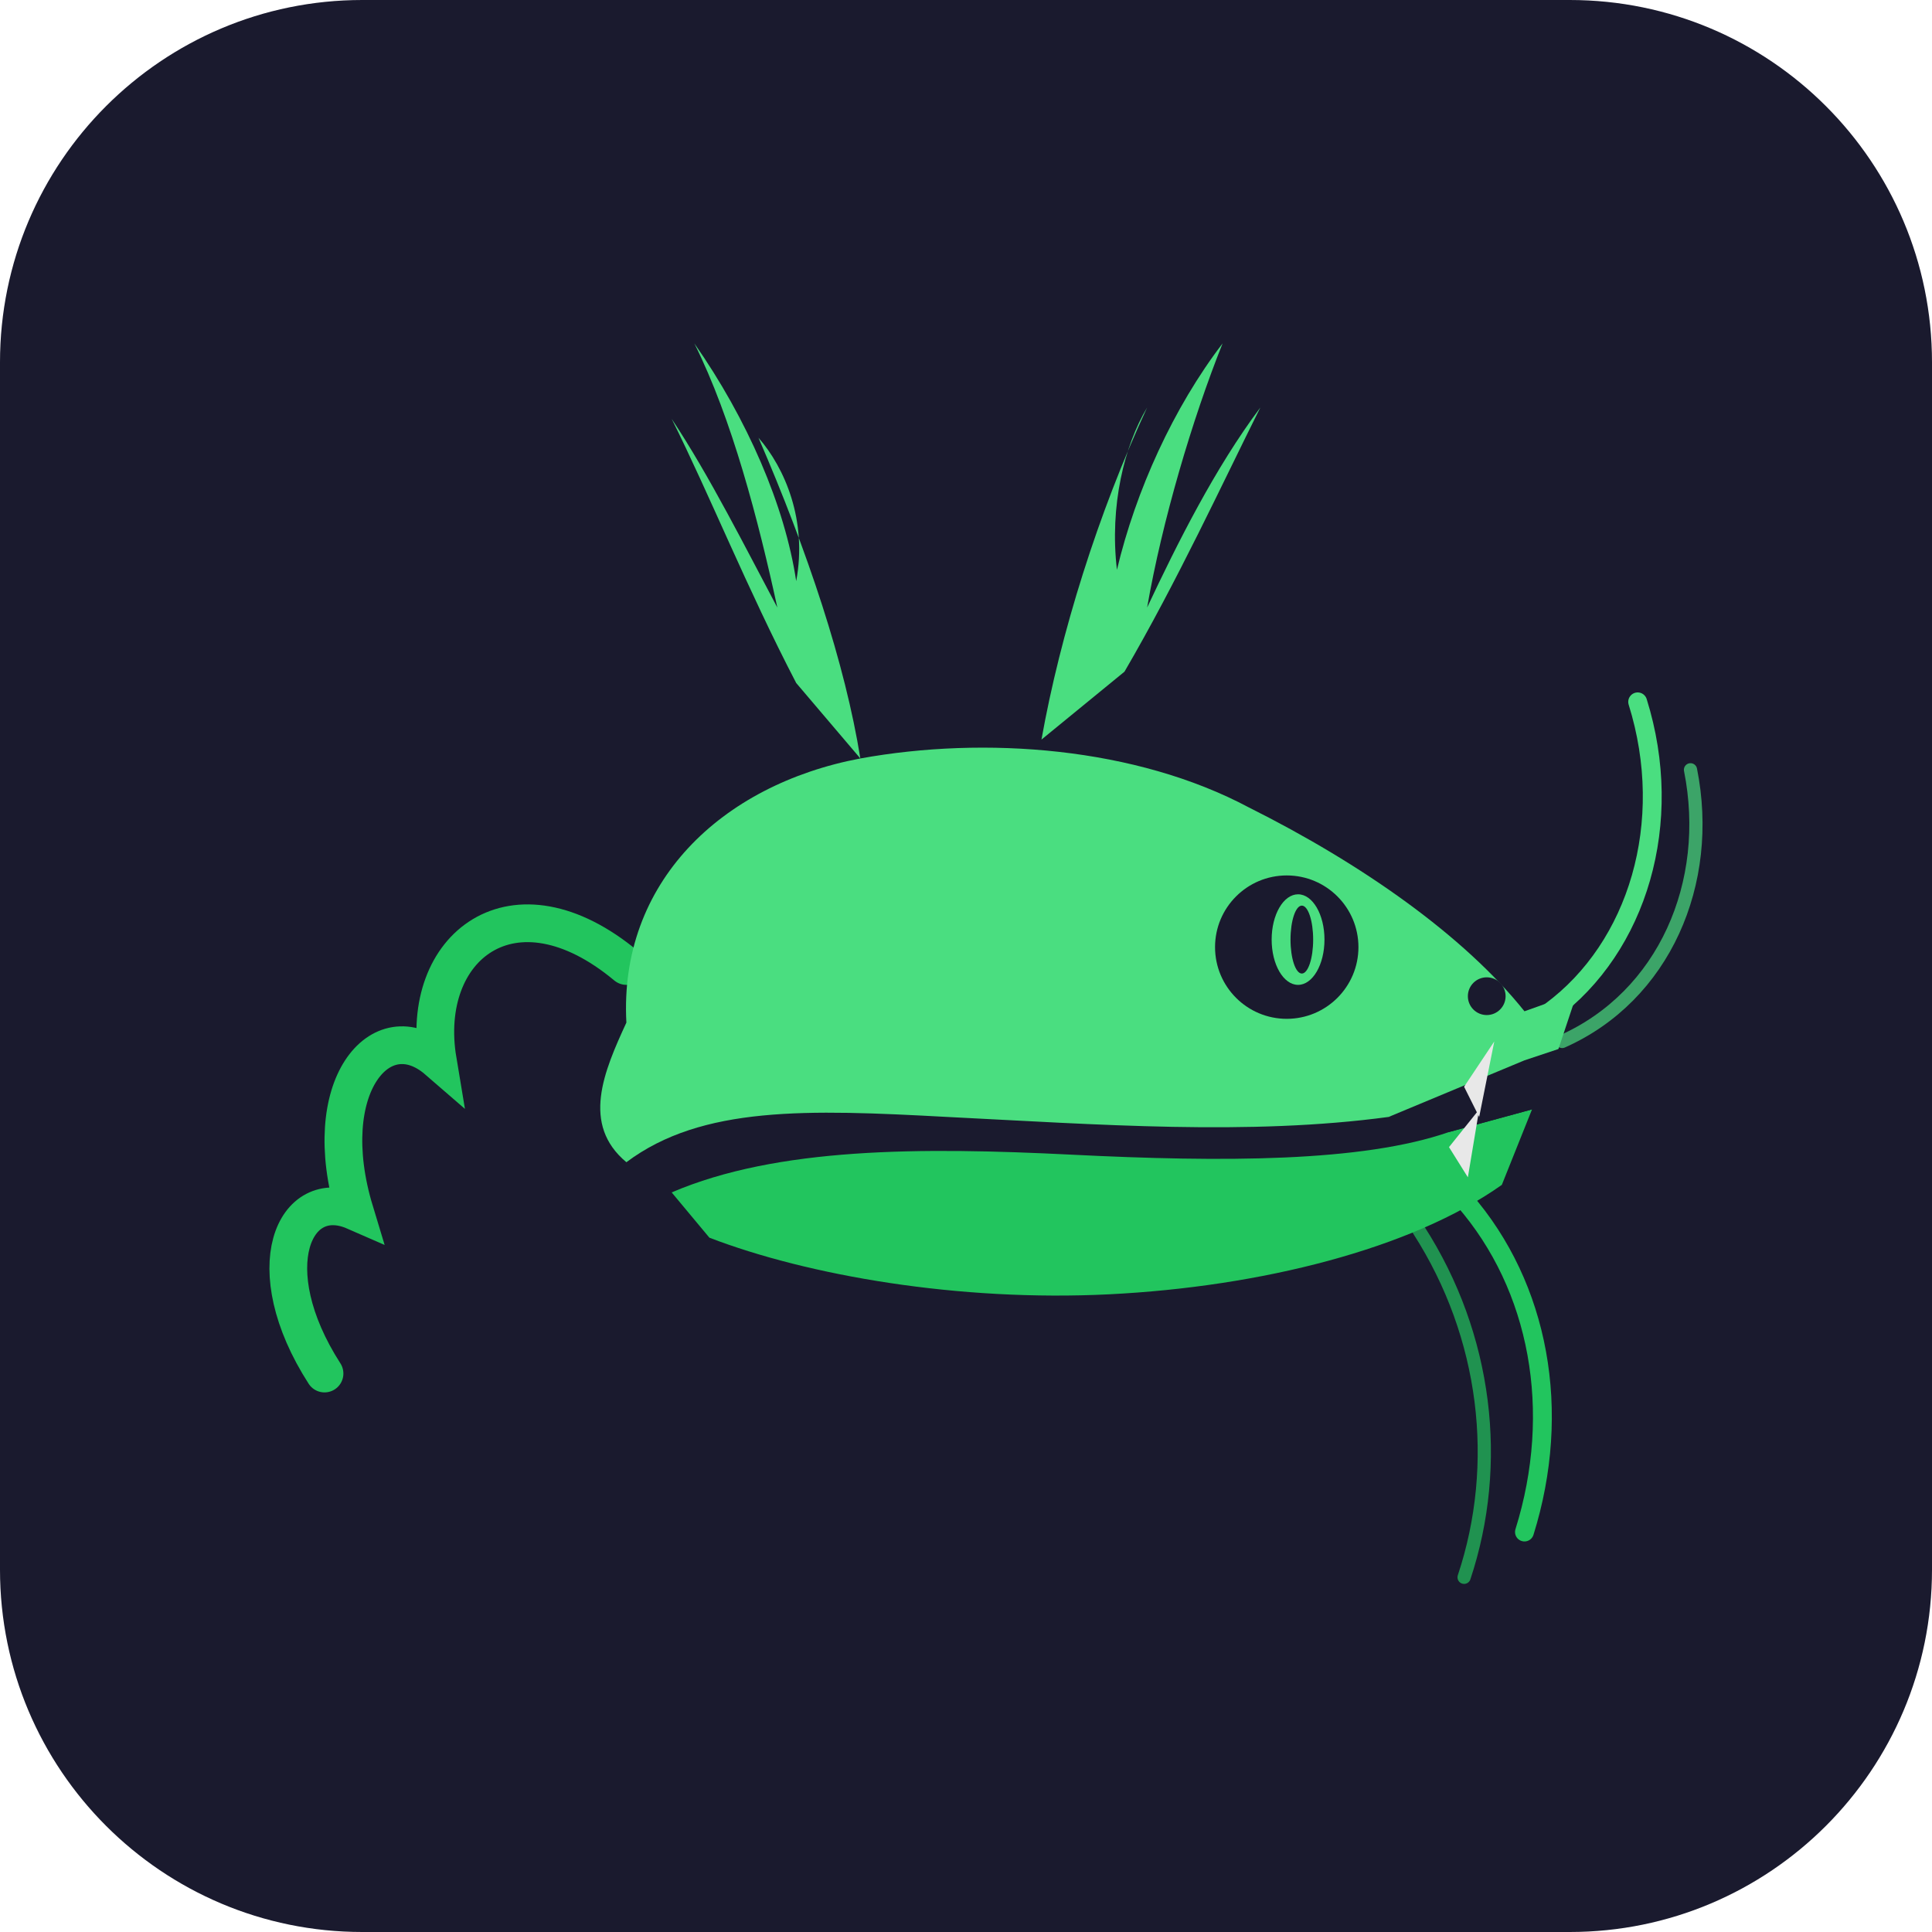
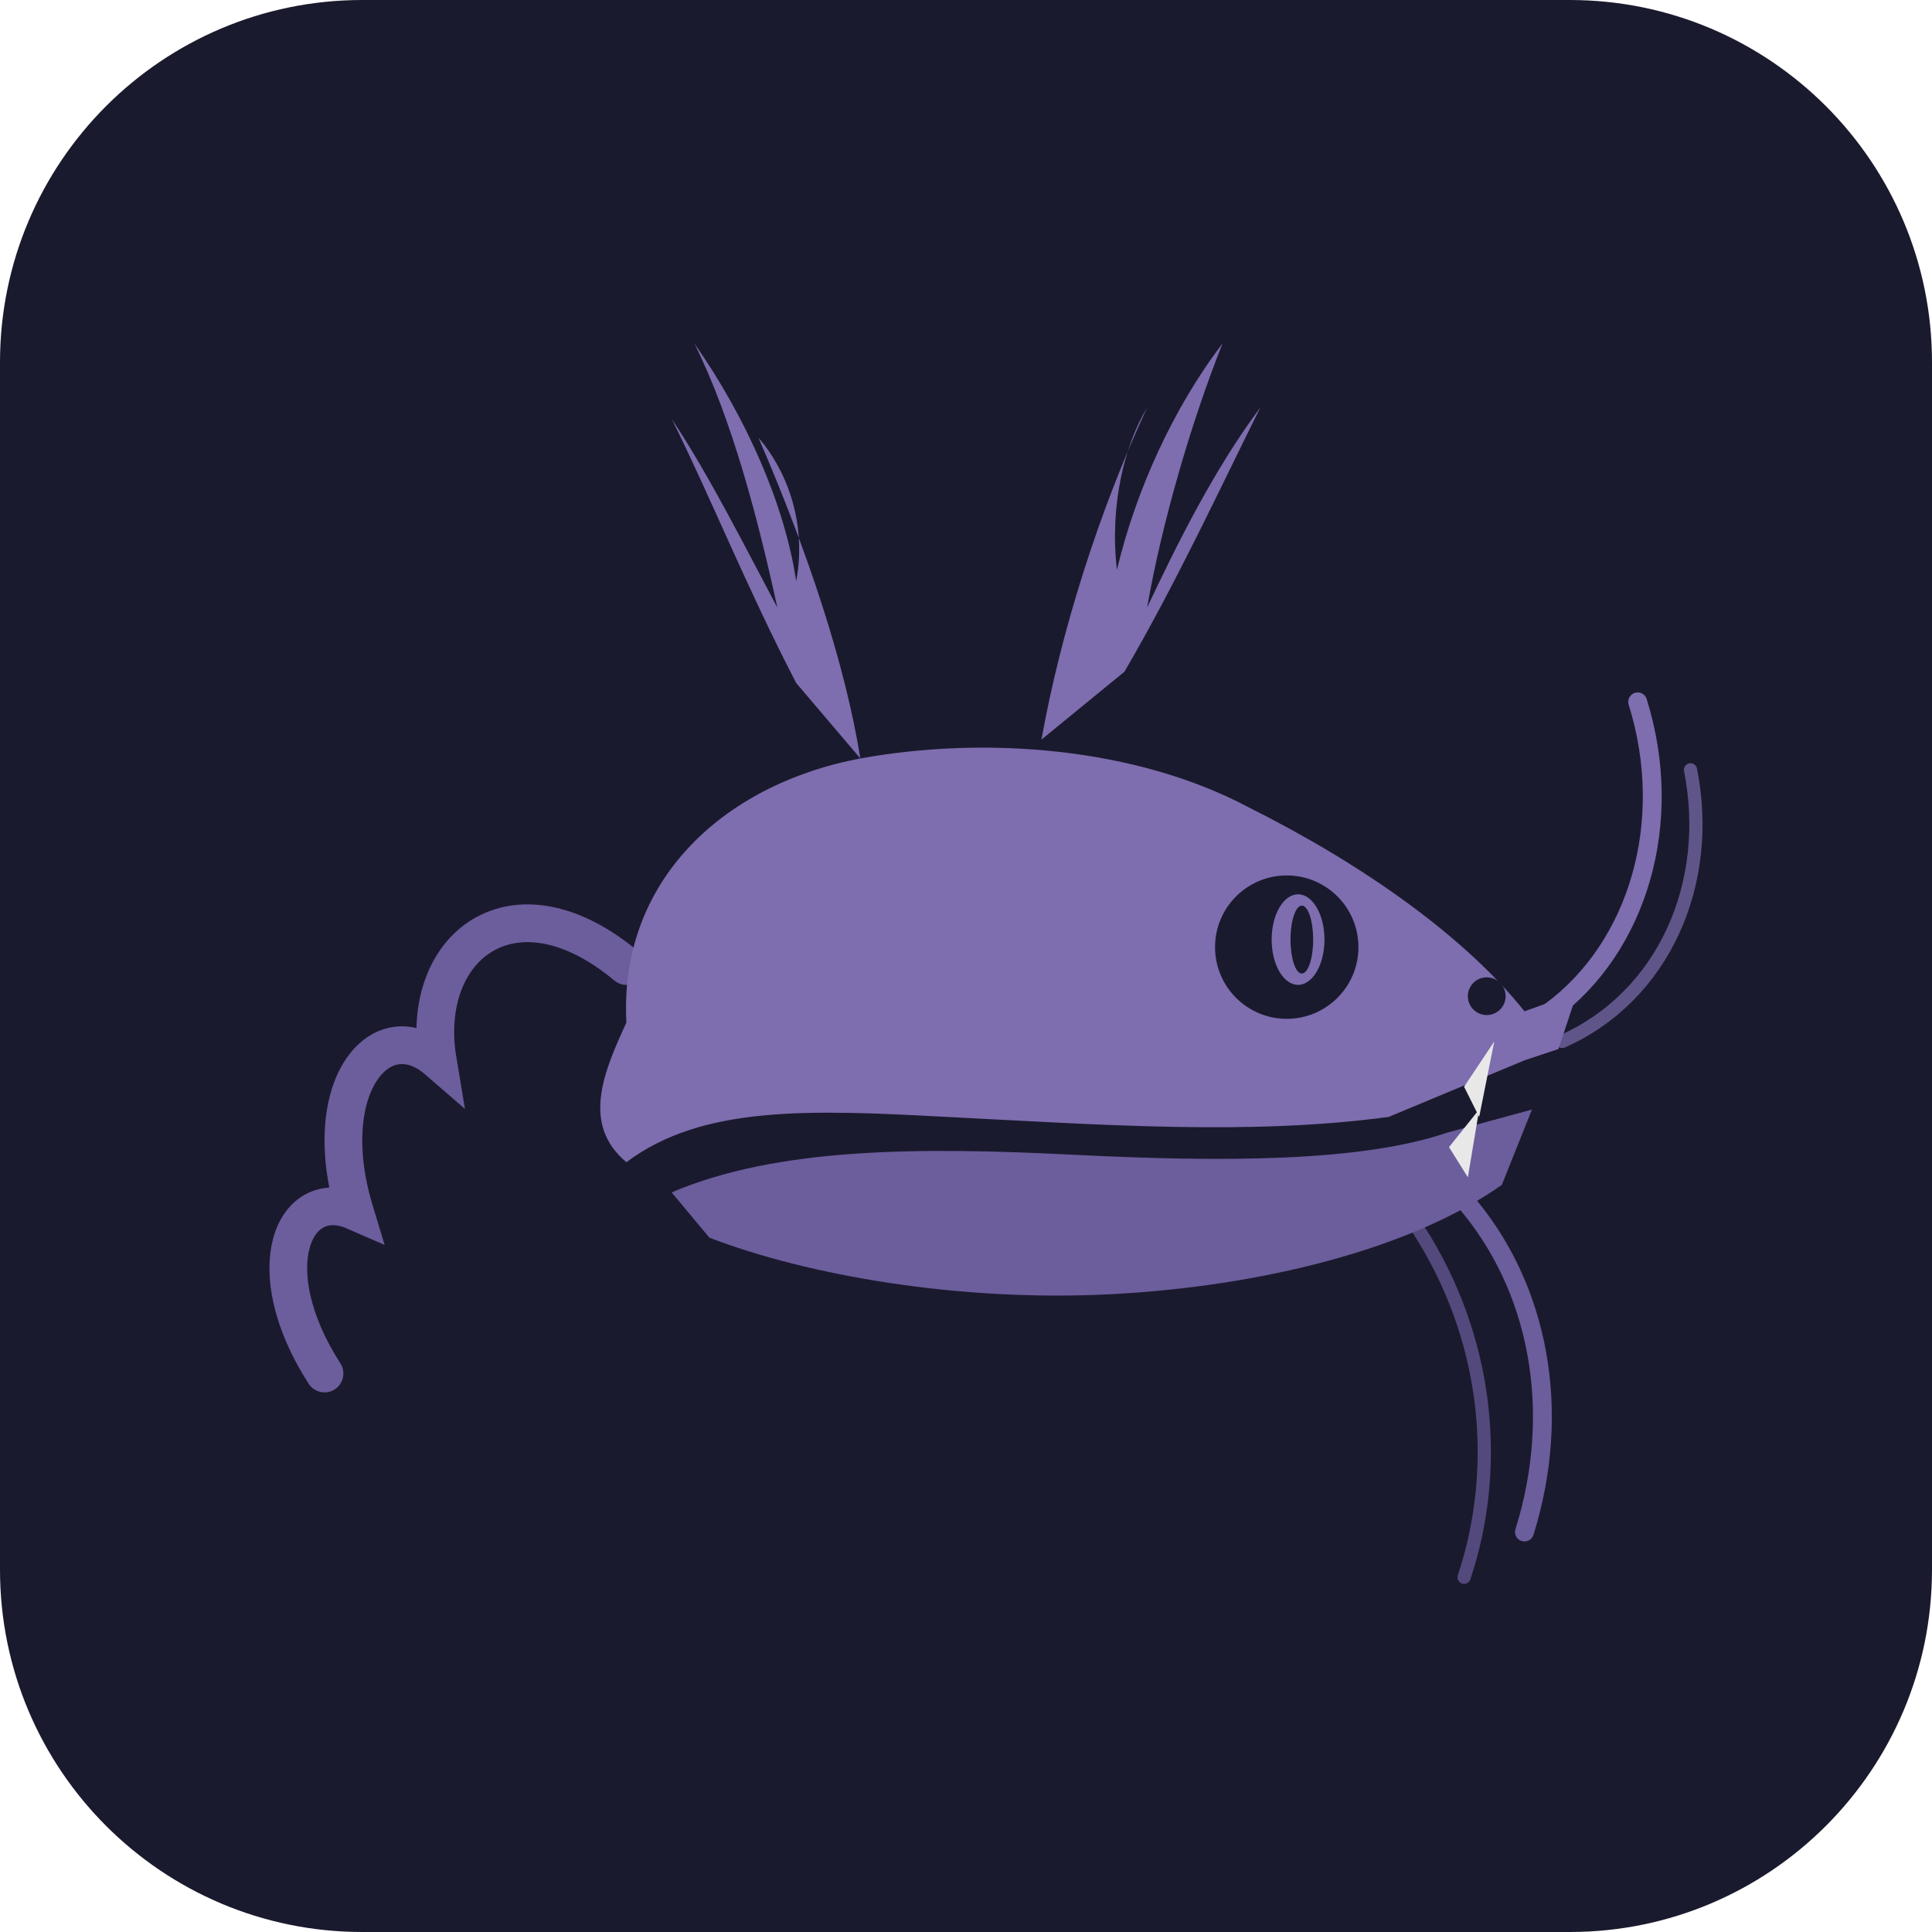
<svg xmlns="http://www.w3.org/2000/svg" viewBox="0 0 512 512">
  <rect width="512" height="512" rx="96" fill="#1a1a2e" />
  <g transform="translate(36, 56)">
-     <path d="M 130 200 C 100 175, 75 195, 80 225 C 65 212, 48 232, 58 265 C 42 258, 32 280, 50 308" fill="none" stroke="#22c55e" stroke-width="10" stroke-linecap="round" />
-     <path fill="#4ade80" d="       M 130 215       C 128 178, 155 152, 192 145       C 225 139, 265 142, 295 158       C 325 173, 352 192, 368 212       L 382 207       L 377 222       C 368 232, 350 238, 332 240       C 295 245, 255 242, 215 240       C 178 238, 150 237, 130 252       C 118 242, 124 228, 130 215       Z     " />
-     <path fill="#22c55e" d="       M 142 260       C 170 248, 208 248, 248 250       C 288 252, 325 252, 348 244       L 370 238       L 362 258       C 338 275, 298 285, 258 287       C 218 289, 178 282, 152 272       Z     " />
+     <path d="M 130 200 C 100 175, 75 195, 80 225 C 65 212, 48 232, 58 265 C 42 258, 32 280, 50 308" fill="none" stroke="#6C5D9D" stroke-width="10" stroke-linecap="round" />
+     <path fill="#7E6DAF" d="       M 130 215       C 128 178, 155 152, 192 145       C 225 139, 265 142, 295 158       C 325 173, 352 192, 368 212       L 382 207       L 377 222       C 368 232, 350 238, 332 240       C 295 245, 255 242, 215 240       C 178 238, 150 237, 130 252       C 118 242, 124 228, 130 215       Z     " />
+     <path fill="#6C5D9D" d="       M 142 260       C 170 248, 208 248, 248 250       C 288 252, 325 252, 348 244       L 370 238       L 362 258       C 338 275, 298 285, 258 287       C 218 289, 178 282, 152 272       Z     " />
    <path fill="#1a1a2e" d="       M 332 240       L 368 225       L 377 222       L 382 228       L 370 238       L 348 244       C 343 243, 338 241, 332 240       Z     " />
-     <path fill="#4ade80" d="       M 192 145       C 188 120, 178 90, 165 60       C 172 68, 178 82, 175 98       C 172 78, 162 55, 148 35       C 158 55, 165 82, 170 105       C 162 90, 152 70, 142 55       C 152 75, 162 100, 175 125       Z     " />
-     <path fill="#4ade80" d="       M 240 140       C 245 112, 255 80, 268 52       C 262 62, 258 78, 260 95       C 265 74, 275 52, 288 35       C 280 55, 272 82, 268 105       C 276 88, 286 68, 298 52       C 288 72, 276 98, 262 122       Z     " />
+     <path fill="#7E6DAF" d="       M 192 145       C 188 120, 178 90, 165 60       C 172 68, 178 82, 175 98       C 172 78, 162 55, 148 35       C 158 55, 165 82, 170 105       C 162 90, 152 70, 142 55       C 152 75, 162 100, 175 125       Z     " />
+     <path fill="#7E6DAF" d="       M 240 140       C 245 112, 255 80, 268 52       C 262 62, 258 78, 260 95       C 265 74, 275 52, 288 35       C 280 55, 272 82, 268 105       C 276 88, 286 68, 298 52       C 288 72, 276 98, 262 122       Z     " />
    <circle cx="305" cy="195" r="19" fill="#1a1a2e" />
-     <ellipse cx="308" cy="193" rx="7" ry="12" fill="#4ade80" />
+     <ellipse cx="308" cy="193" rx="7" ry="12" fill="#7E6DAF" />
    <ellipse cx="309" cy="193" rx="3" ry="9" fill="#1a1a2e" />
    <circle cx="358" cy="208" r="5" fill="#1a1a2e" />
-     <path d="M 375 212 C 398 195, 408 162, 398 130" fill="none" stroke="#4ade80" stroke-width="5" stroke-linecap="round" />
-     <path d="M 378 220 C 405 208, 418 178, 412 148" fill="none" stroke="#4ade80" stroke-width="3.5" stroke-linecap="round" opacity="0.7" />
-     <path d="M 352 262 C 372 285, 378 318, 368 350" fill="none" stroke="#22c55e" stroke-width="5" stroke-linecap="round" />
-     <path d="M 340 270 C 358 298, 362 332, 352 362" fill="none" stroke="#22c55e" stroke-width="3.5" stroke-linecap="round" opacity="0.7" />
+     <path d="M 375 212 C 398 195, 408 162, 398 130" fill="none" stroke="#7E6DAF" stroke-width="5" stroke-linecap="round" />
+     <path d="M 378 220 C 405 208, 418 178, 412 148" fill="none" stroke="#7E6DAF" stroke-width="3.5" stroke-linecap="round" opacity="0.7" />
+     <path d="M 352 262 C 372 285, 378 318, 368 350" fill="none" stroke="#6C5D9D" stroke-width="5" stroke-linecap="round" />
+     <path d="M 340 270 C 358 298, 362 332, 352 362" fill="none" stroke="#6C5D9D" stroke-width="3.5" stroke-linecap="round" opacity="0.7" />
    <path fill="#e8e8e8" d="M 352 232 L 360 220 L 356 240 Z" />
    <path fill="#e8e8e8" d="M 348 248 L 356 238 L 353 256 Z" />
  </g>
</svg>
